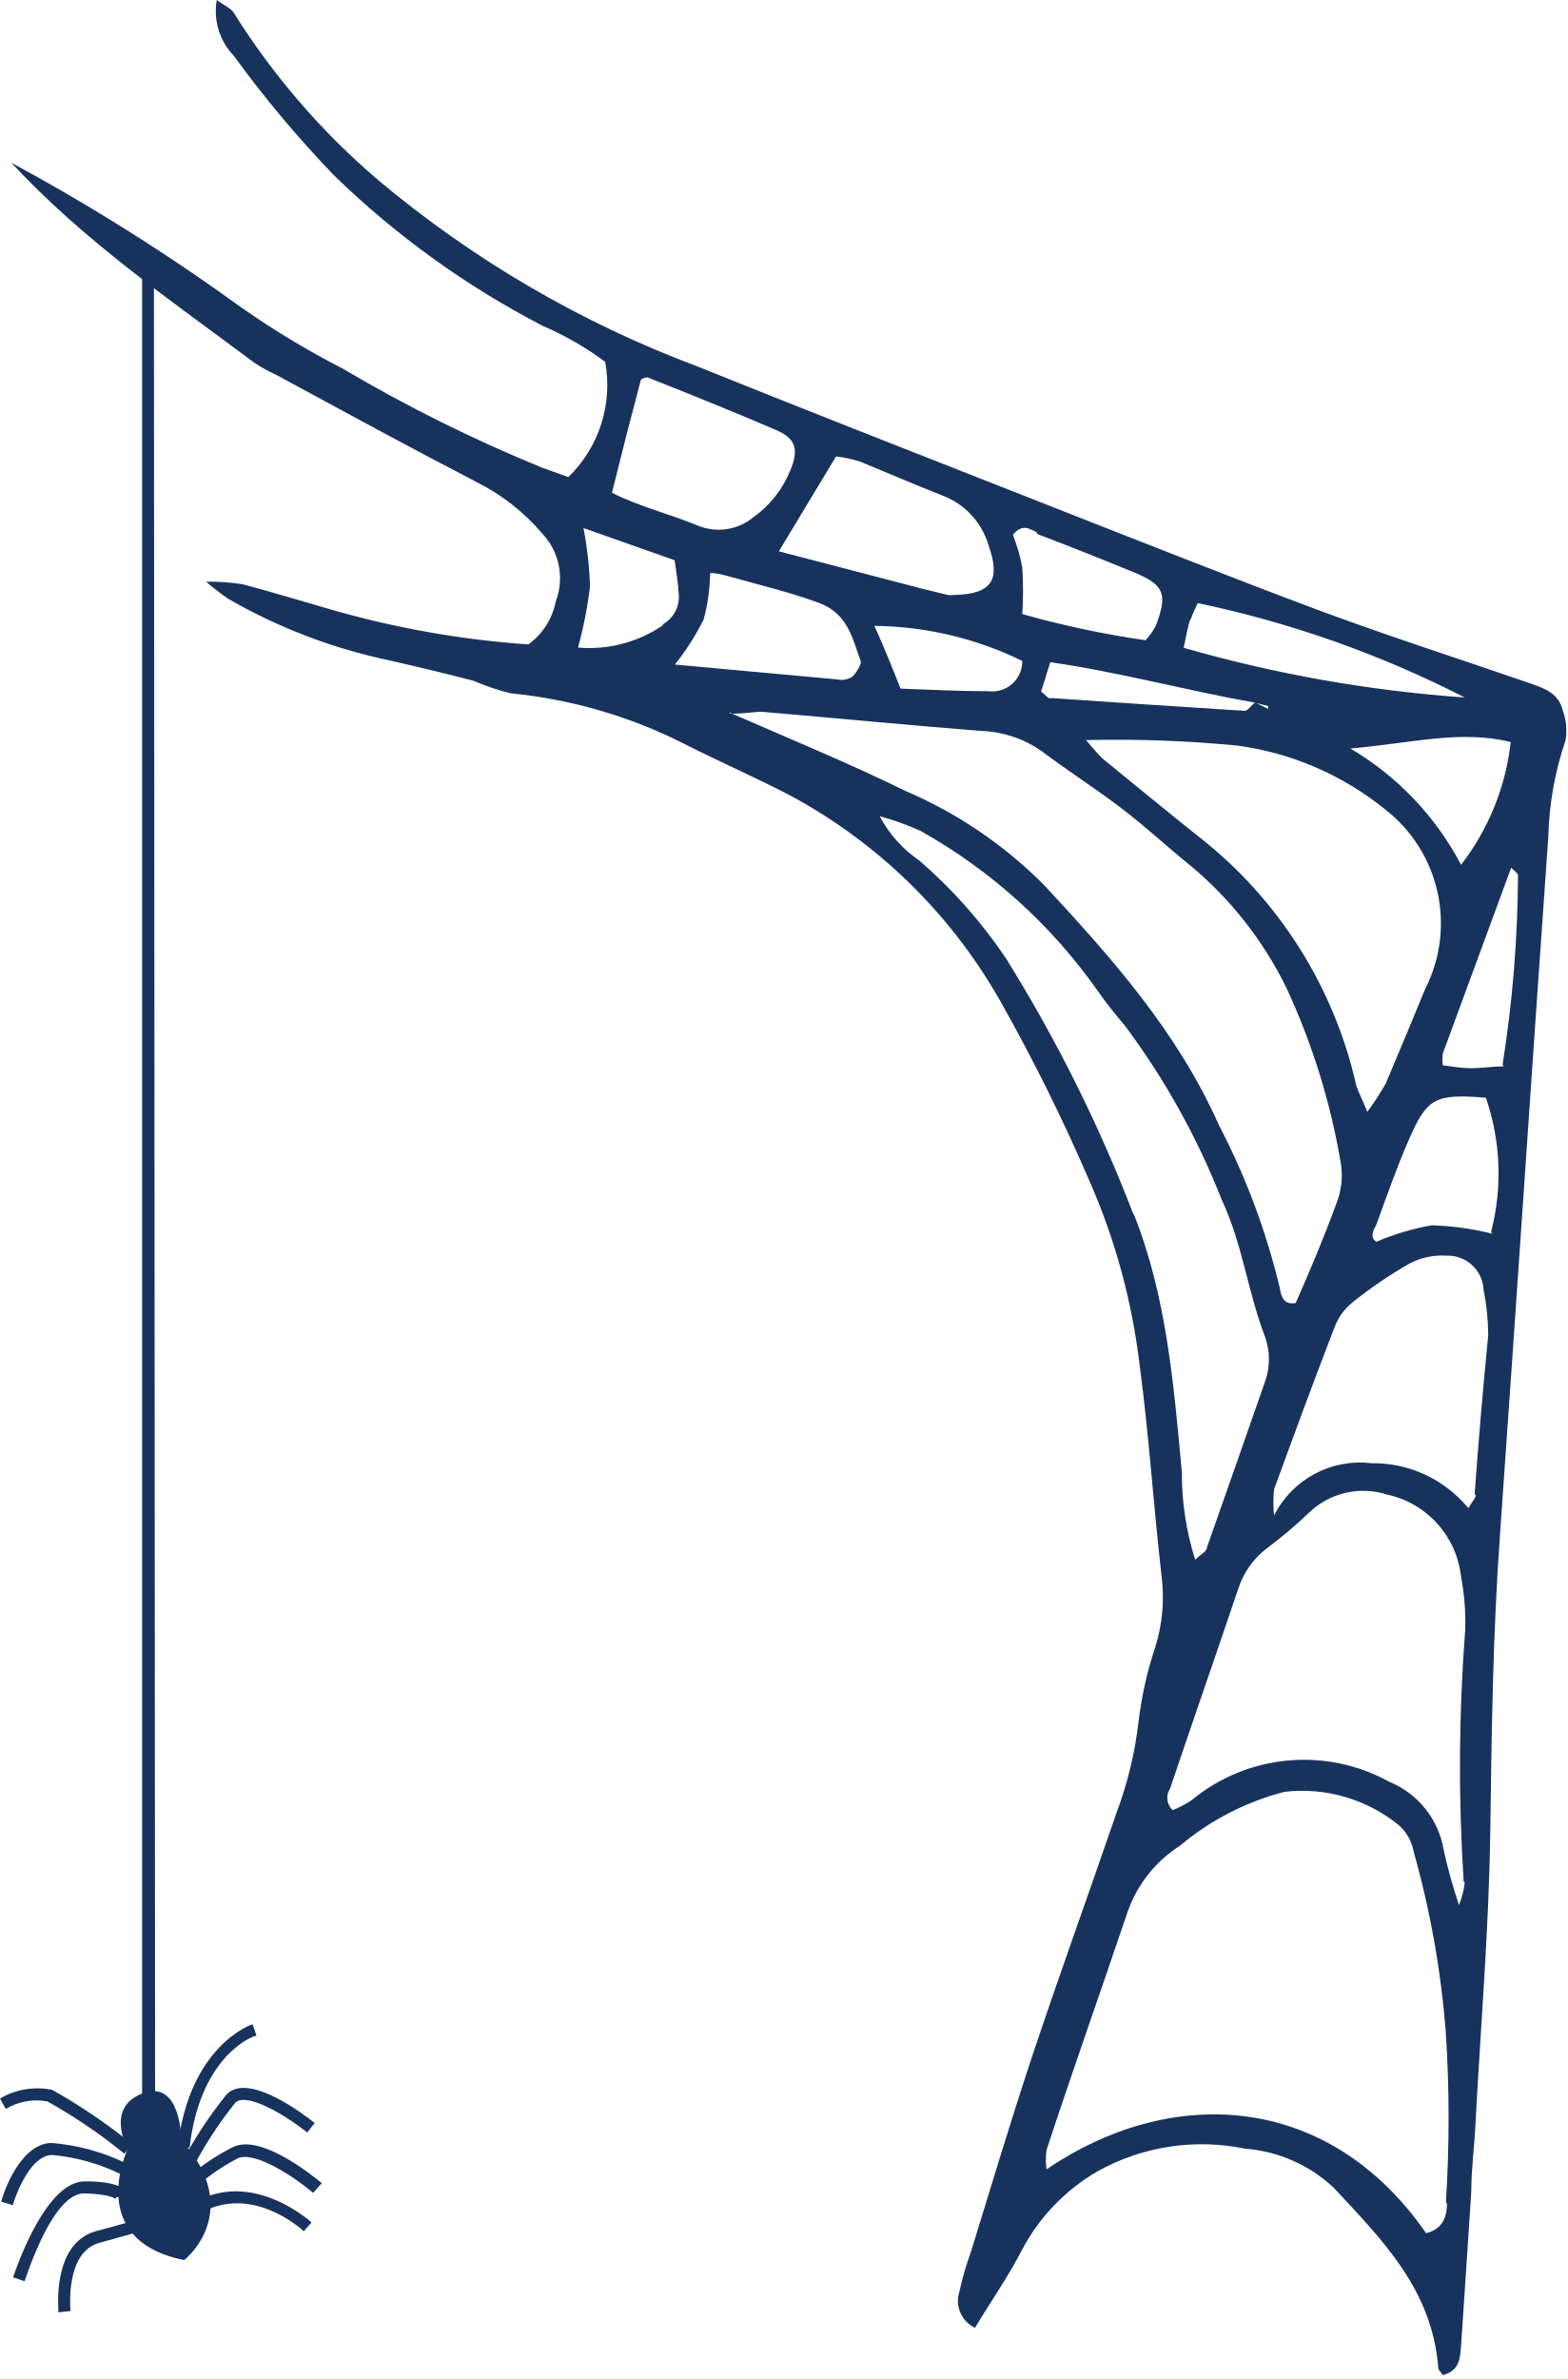
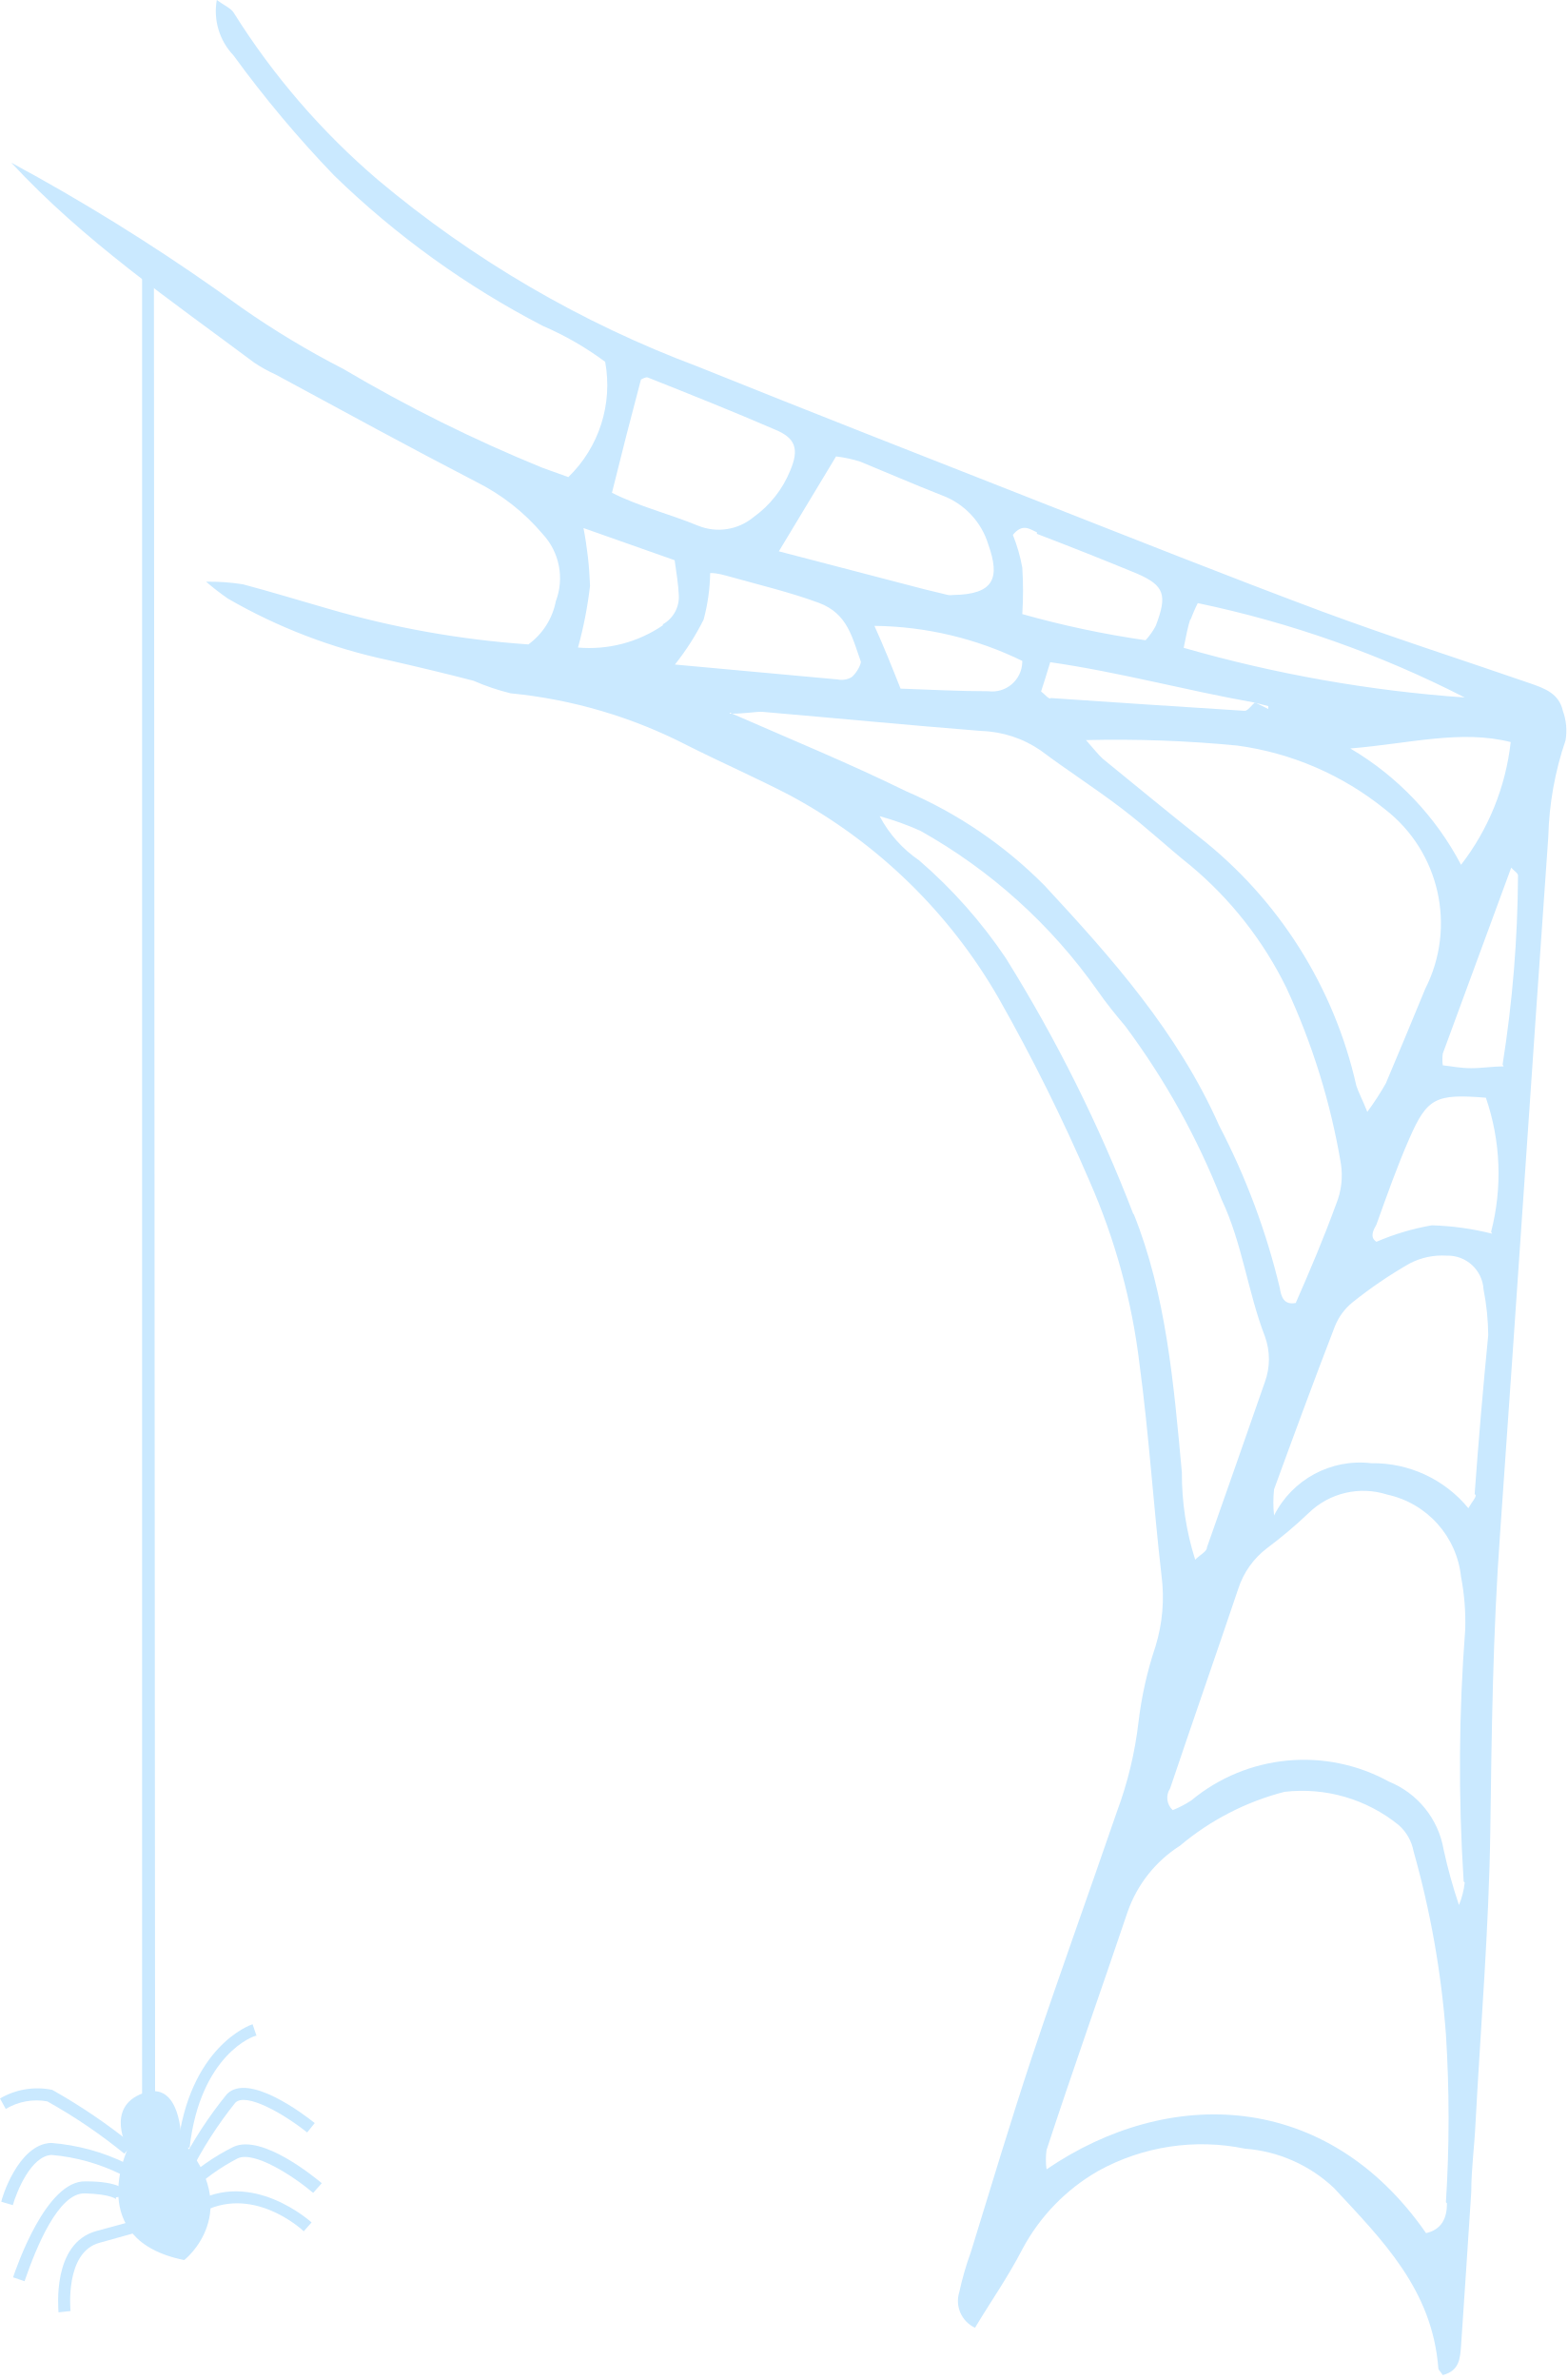
<svg xmlns="http://www.w3.org/2000/svg" fill="none" viewBox="0 0 112 170">
-   <path fill="#17335d" fill-rule="evenodd" d="M111.702 50.813c-.28-1.27-1.326-1.625-2.334-1.98-4.984-1.719-9.986-3.325-14.933-5.156-6.795-2.54-13.552-5.23-20.31-7.884-8.082-3.175-16.146-6.333-24.266-9.602a78.086 78.086 0 0 1-22.83-13.32A51.999 51.999 0 0 1 16.707.915C16.5.58 16.053.411 15.493 0a4.58 4.58 0 0 0 1.195 3.96 81.638 81.638 0 0 0 7.187 8.575 62.852 62.852 0 0 0 14.933 10.76 22.042 22.042 0 0 1 4.443 2.56 9.16 9.16 0 0 1-2.632 8.238l-1.867-.672a108.346 108.346 0 0 1-14.224-7.062 62.356 62.356 0 0 1-7.261-4.371 147.047 147.047 0 0 0-14.598-9.34c-.634-.356-1.288-.692-1.866-1.028 5.19 5.604 11.386 9.826 17.36 14.291.491.33 1.01.617 1.549.86 4.76 2.577 9.52 5.174 14.317 7.659a14.936 14.936 0 0 1 4.76 3.736 4.634 4.634 0 0 1 .934 4.801 4.988 4.988 0 0 1-1.96 3.082 67.745 67.745 0 0 1-14.336-2.559c-2.016-.579-4.032-1.196-6.067-1.737a15.4 15.4 0 0 0-2.632-.187c.5.433 1.024.838 1.568 1.214a39.175 39.175 0 0 0 11.443 4.39c2.053.467 4.088.953 6.104 1.476.856.374 1.743.674 2.65.897a34.98 34.98 0 0 1 12.657 3.736c2.407 1.214 4.89 2.298 7.298 3.55a37.87 37.87 0 0 1 14.933 14.515 133.419 133.419 0 0 1 6.496 13.077 46.096 46.096 0 0 1 3.566 13.077c.672 5.006.99 10.05 1.568 15.076a11.982 11.982 0 0 1-.43 5.081 26.884 26.884 0 0 0-1.213 5.399 27.376 27.376 0 0 1-1.55 6.426c-1.997 5.81-4.087 11.583-6.028 17.393-1.55 4.67-2.95 9.34-4.406 14.067a21.476 21.476 0 0 0-.821 2.839 2.114 2.114 0 0 0 1.12 2.559c1.12-1.868 2.37-3.642 3.378-5.604a14.077 14.077 0 0 1 5.432-5.604 15.299 15.299 0 0 1 10.491-1.588 10.389 10.389 0 0 1 6.347 2.802c3.472 3.736 7.037 7.267 7.466 12.89 0 .112.131.206.318.486 1.232-.318 1.232-1.252 1.306-2.093.262-3.736.486-7.341.729-11.003 0-1.606.223-3.213.298-4.801.373-7.024.971-14.048 1.064-21.091.093-7.043.187-14.048.691-21.054 1.176-16.626 2.277-33.253 3.453-49.88a23.086 23.086 0 0 1 1.232-6.892 4.115 4.115 0 0 0-.186-2.093Zm-3.734 2.223a17.532 17.532 0 0 1-3.547 8.762 20.929 20.929 0 0 0-7.914-8.313c4.275-.355 7.914-1.364 11.498-.449h-.037Zm-19.525.243a21.33 21.33 0 0 1 10.528 4.54 10.313 10.313 0 0 1 2.893 12.834c-.933 2.26-1.867 4.52-2.819 6.762a19.85 19.85 0 0 1-1.325 2.037c-.355-.897-.635-1.401-.784-1.868a31.273 31.273 0 0 0-11.2-17.748c-2.352-1.868-4.61-3.736-6.907-5.604-.336-.299-.615-.673-1.213-1.345a89.65 89.65 0 0 1 10.827.392Zm-13.365-3.363c-.187 0-.355-.261-.673-.504.206-.598.392-1.252.654-2.092 4.947.71 9.706 2.017 14.56 2.877l1.026.261v.206l-.952-.467c-.261.205-.522.616-.746.597a2731.18 2731.18 0 0 1-13.87-.915v.038Zm10.005-5.604c.148-.415.322-.821.522-1.214a75.863 75.863 0 0 1 19.078 6.744 97.587 97.587 0 0 1-20.086-3.55c.187-.934.3-1.513.486-2.092v.112Zm-10.976-6.165a299.3 299.3 0 0 1 7.15 2.84c1.978.86 2.183 1.532 1.343 3.736a4.846 4.846 0 0 1-.728 1.028 68.403 68.403 0 0 1-8.81-1.869 25.73 25.73 0 0 0 0-3.325c-.145-.799-.37-1.581-.672-2.335.709-.878 1.25-.374 1.717-.187v.112ZM73.06 47.34a2.15 2.15 0 0 1-2.426 2.054c-2.09 0-4.163-.112-6.272-.186-.635-1.607-1.214-3.046-1.867-4.484a24.66 24.66 0 0 1 10.565 2.503v.113ZM61.488 32.99c1.867.766 3.883 1.644 5.843 2.41a5.43 5.43 0 0 1 3.304 3.512c.84 2.373.448 3.568-2.539 3.606a1.024 1.024 0 0 1-.336 0l-1.699-.411-10.397-2.71 4.088-6.78c.59.068 1.17.193 1.736.373Zm-15.68-5.866s.336-.205.485-.15c3.062 1.215 6.104 2.43 9.128 3.737 1.438.598 1.699 1.382 1.064 2.896a7.62 7.62 0 0 1-2.65 3.362 3.9 3.9 0 0 1-3.939.598c-2.035-.84-4.2-1.364-6.16-2.354a446.894 446.894 0 0 1 2.072-8.089Zm1.568 17.56a9.327 9.327 0 0 1-6.067 1.589c.4-1.446.687-2.92.86-4.41a26.668 26.668 0 0 0-.467-4.128l6.514 2.298c.112.84.261 1.663.299 2.503a2.242 2.242 0 0 1-1.139 2.074v.075Zm.859 2.803a18.15 18.15 0 0 0 2.053-3.213 13.6 13.6 0 0 0 .467-3.326c.56 0 .99.15 1.418.262 2.128.598 4.275 1.102 6.347 1.868s2.39 2.503 3.005 4.203c0 .262-.336.841-.653 1.103-.303.179-.663.239-1.008.168l-11.63-1.065ZM52.155 51c1.25 0 1.867-.168 2.37-.13 5.209.448 10.416.952 15.606 1.363a7.927 7.927 0 0 1 4.256 1.401c1.866 1.401 3.882 2.69 5.768 4.129 1.885 1.438 3.266 2.765 4.928 4.09a26.638 26.638 0 0 1 6.85 8.725 49.012 49.012 0 0 1 3.902 12.591 5.422 5.422 0 0 1-.336 2.859c-.878 2.41-1.867 4.744-2.894 7.08-.858.168-1.045-.467-1.138-1.065a50.458 50.458 0 0 0-4.331-11.601c-2.987-6.725-7.69-11.994-12.488-17.168a31.34 31.34 0 0 0-9.912-6.744c-3.92-1.925-7.915-3.569-12.581-5.605V51Zm28.858 35.793a107.52 107.52 0 0 0-9.128-18.326 35.067 35.067 0 0 0-6.197-6.987 8.76 8.76 0 0 1-2.819-3.157c.997.273 1.97.623 2.912 1.046a38.481 38.481 0 0 1 12.656 11.415c.617.896 1.307 1.737 1.998 2.559a53.313 53.313 0 0 1 6.87 12.367c1.492 3.157 1.866 6.594 3.098 9.789.382 1.05.382 2.2 0 3.25-1.382 3.942-2.744 7.884-4.144 11.826 0 .299-.448.485-.84.878a20.362 20.362 0 0 1-.952-6.24c-.579-6.314-1.12-12.703-3.454-18.494v.074Zm22.401 70.653c0 1.065-.374 1.868-1.494 2.13-7.093-10.219-18.387-10.518-27.123-4.558a4.951 4.951 0 0 1 0-1.383c1.867-5.698 3.883-11.358 5.806-17.056a9.192 9.192 0 0 1 3.733-4.689 18.93 18.93 0 0 1 7.467-3.848 10.937 10.937 0 0 1 8.157 2.372 3.287 3.287 0 0 1 1.064 1.868 66.337 66.337 0 0 1 2.315 13.077c.254 4 .254 8.012 0 12.012l.075.075Zm1.269-22.922a5.956 5.956 0 0 1-.411 1.607 36.794 36.794 0 0 1-1.101-3.979 6.396 6.396 0 0 0-3.902-4.839 12.61 12.61 0 0 0-14.13 1.345 7.447 7.447 0 0 1-1.325.691 1.195 1.195 0 0 1-.187-1.55c1.605-4.764 3.266-9.509 4.872-14.273a5.923 5.923 0 0 1 2.053-2.895 32.385 32.385 0 0 0 2.987-2.522 5.591 5.591 0 0 1 5.6-1.308 6.739 6.739 0 0 1 5.282 5.885c.236 1.231.336 2.483.299 3.736-.463 5.999-.5 12.023-.112 18.027l.075.075Zm.784-27.686c0 .225-.224.411-.523.935A8.81 8.81 0 0 0 98 104.559a6.868 6.868 0 0 0-6.944 3.737 8.833 8.833 0 0 1 0-1.869c1.419-3.885 2.856-7.79 4.35-11.657a4.205 4.205 0 0 1 1.25-1.7 31.56 31.56 0 0 1 4.088-2.783 5.038 5.038 0 0 1 2.651-.56 2.556 2.556 0 0 1 2.632 2.41c.213 1.076.326 2.17.336 3.269a447.053 447.053 0 0 0-.971 11.358l.075.074Zm1.176-18.68a19.991 19.991 0 0 0-4.312-.599c-1.361.236-2.69.63-3.957 1.177-.504-.317-.224-.84 0-1.233.746-2.073 1.474-4.147 2.352-6.146 1.269-2.895 1.866-3.213 5.469-2.914a16.624 16.624 0 0 1 .373 9.583l.075.131Zm.821-11.957c-.747 0-1.53.13-2.314.13s-1.363-.13-2.035-.205a3.114 3.114 0 0 1 0-.84l4.89-13.283c.224.243.486.393.486.56a89.065 89.065 0 0 1-1.101 13.507l.074.131Z" clip-rule="evenodd" />
-   <path fill="#17335d" d="M12.955 152.906s0-4.334-2.744-3.325c-2.744 1.009-1.083 3.979-1.083 3.979s-3.117 6.501 4.032 7.94c.037 0 4.368-3.456-.205-8.594Z" />
-   <path fill="#17335d" d="M8.885 153.897a38.005 38.005 0 0 0-5.506-3.736 4.294 4.294 0 0 0-2.968.541L0 149.955a5.277 5.277 0 0 1 3.733-.616 41.337 41.337 0 0 1 5.75 3.904l-.598.654ZM.915 157.577l-.822-.243c0-.168 1.195-4.128 3.566-4.203 1.875.147 3.705.648 5.394 1.476l-.373.784a13.884 13.884 0 0 0-4.984-1.401c-1.475.056-2.501 2.616-2.781 3.587Z" />
-   <path fill="#17335d" d="m1.754 163.013-.82-.28c.242-.71 2.37-6.949 5.188-6.856 2.39 0 2.968.598 3.006 1.027l-.84.113a.259.259 0 0 0 0 .13s-.336-.355-2.222-.411c-1.885-.056-3.472 3.83-4.312 6.277Z" />
-   <path fill="#17335d" d="M4.182 165.236c0-.205-.504-4.932 2.706-5.81l2.875-.784.224.822-2.875.803c-2.501.672-2.072 4.838-2.072 4.876l-.858.093ZM13.552 153.467h-.859c.822-7.211 5.171-8.762 5.358-8.818l.28.822c-.168-.037-4.032 1.364-4.779 7.996Z" />
-   <path fill="#17335d" d="m13.59 155.279-.766-.411a28.923 28.923 0 0 1 3.397-5.231c1.55-1.55 5.507 1.457 6.272 2.074l-.541.672c-1.68-1.345-4.368-2.877-5.134-2.129a28.573 28.573 0 0 0-3.229 5.025Z" />
-   <path fill="#17335d" d="M22.381 156.699c-1.456-1.233-4.218-3.008-5.394-2.466-1.25.649-2.4 1.473-3.416 2.447l-.616-.654a14.965 14.965 0 0 1 3.733-2.615c2.053-.953 5.88 2.242 6.31 2.597l-.617.691Z" />
-   <path fill="#17335d" d="M21.709 159.445c-.15-.149-3.733-3.437-7.467-1.252l-.429-.747c4.181-2.522 8.4 1.326 8.456 1.364l-.56.635ZM10.566 18.027a2.968 2.968 0 0 1-.411.337v136.168h.933L11 18.5l-.434-.473Z" />
+   <path fill="#CAE9FF" fill-rule="evenodd" d="M111.702 50.813c-.28-1.27-1.326-1.625-2.334-1.98-4.984-1.719-9.986-3.325-14.933-5.156-6.795-2.54-13.552-5.23-20.31-7.884-8.082-3.175-16.146-6.333-24.266-9.602a78.086 78.086 0 0 1-22.83-13.32A51.999 51.999 0 0 1 16.707.915C16.5.58 16.053.411 15.493 0a4.58 4.58 0 0 0 1.195 3.96 81.638 81.638 0 0 0 7.187 8.575 62.852 62.852 0 0 0 14.933 10.76 22.042 22.042 0 0 1 4.443 2.56 9.16 9.16 0 0 1-2.632 8.238l-1.867-.672a108.346 108.346 0 0 1-14.224-7.062 62.356 62.356 0 0 1-7.261-4.371 147.047 147.047 0 0 0-14.598-9.34c-.634-.356-1.288-.692-1.866-1.028 5.19 5.604 11.386 9.826 17.36 14.291.491.33 1.01.617 1.549.86 4.76 2.577 9.52 5.174 14.317 7.659a14.936 14.936 0 0 1 4.76 3.736 4.634 4.634 0 0 1 .934 4.801 4.988 4.988 0 0 1-1.96 3.082 67.745 67.745 0 0 1-14.336-2.559c-2.016-.579-4.032-1.196-6.067-1.737a15.4 15.4 0 0 0-2.632-.187c.5.433 1.024.838 1.568 1.214a39.175 39.175 0 0 0 11.443 4.39c2.053.467 4.088.953 6.104 1.476.856.374 1.743.674 2.65.897a34.98 34.98 0 0 1 12.657 3.736c2.407 1.214 4.89 2.298 7.298 3.55a37.87 37.87 0 0 1 14.933 14.515 133.419 133.419 0 0 1 6.496 13.077 46.096 46.096 0 0 1 3.566 13.077c.672 5.006.99 10.05 1.568 15.076a11.982 11.982 0 0 1-.43 5.081 26.884 26.884 0 0 0-1.213 5.399 27.376 27.376 0 0 1-1.55 6.426c-1.997 5.81-4.087 11.583-6.028 17.393-1.55 4.67-2.95 9.34-4.406 14.067a21.476 21.476 0 0 0-.821 2.839 2.114 2.114 0 0 0 1.12 2.559c1.12-1.868 2.37-3.642 3.378-5.604a14.077 14.077 0 0 1 5.432-5.604 15.299 15.299 0 0 1 10.491-1.588 10.389 10.389 0 0 1 6.347 2.802c3.472 3.736 7.037 7.267 7.466 12.89 0 .112.131.206.318.486 1.232-.318 1.232-1.252 1.306-2.093.262-3.736.486-7.341.729-11.003 0-1.606.223-3.213.298-4.801.373-7.024.971-14.048 1.064-21.091.093-7.043.187-14.048.691-21.054 1.176-16.626 2.277-33.253 3.453-49.88a23.086 23.086 0 0 1 1.232-6.892 4.115 4.115 0 0 0-.186-2.093Zm-3.734 2.223a17.532 17.532 0 0 1-3.547 8.762 20.929 20.929 0 0 0-7.914-8.313c4.275-.355 7.914-1.364 11.498-.449h-.037Zm-19.525.243a21.33 21.33 0 0 1 10.528 4.54 10.313 10.313 0 0 1 2.893 12.834c-.933 2.26-1.867 4.52-2.819 6.762a19.85 19.85 0 0 1-1.325 2.037c-.355-.897-.635-1.401-.784-1.868a31.273 31.273 0 0 0-11.2-17.748c-2.352-1.868-4.61-3.736-6.907-5.604-.336-.299-.615-.673-1.213-1.345a89.65 89.65 0 0 1 10.827.392Zm-13.365-3.363c-.187 0-.355-.261-.673-.504.206-.598.392-1.252.654-2.092 4.947.71 9.706 2.017 14.56 2.877l1.026.261v.206l-.952-.467c-.261.205-.522.616-.746.597a2731.18 2731.18 0 0 1-13.87-.915v.038Zm10.005-5.604c.148-.415.322-.821.522-1.214a75.863 75.863 0 0 1 19.078 6.744 97.587 97.587 0 0 1-20.086-3.55c.187-.934.3-1.513.486-2.092v.112Zm-10.976-6.165a299.3 299.3 0 0 1 7.15 2.84c1.978.86 2.183 1.532 1.343 3.736a4.846 4.846 0 0 1-.728 1.028 68.403 68.403 0 0 1-8.81-1.869 25.73 25.73 0 0 0 0-3.325c-.145-.799-.37-1.581-.672-2.335.709-.878 1.25-.374 1.717-.187v.112ZM73.06 47.34a2.15 2.15 0 0 1-2.426 2.054c-2.09 0-4.163-.112-6.272-.186-.635-1.607-1.214-3.046-1.867-4.484a24.66 24.66 0 0 1 10.565 2.503v.113ZM61.488 32.99c1.867.766 3.883 1.644 5.843 2.41a5.43 5.43 0 0 1 3.304 3.512c.84 2.373.448 3.568-2.539 3.606a1.024 1.024 0 0 1-.336 0l-1.699-.411-10.397-2.71 4.088-6.78c.59.068 1.17.193 1.736.373Zm-15.68-5.866s.336-.205.485-.15c3.062 1.215 6.104 2.43 9.128 3.737 1.438.598 1.699 1.382 1.064 2.896a7.62 7.62 0 0 1-2.65 3.362 3.9 3.9 0 0 1-3.939.598c-2.035-.84-4.2-1.364-6.16-2.354a446.894 446.894 0 0 1 2.072-8.089Zm1.568 17.56a9.327 9.327 0 0 1-6.067 1.589c.4-1.446.687-2.92.86-4.41a26.668 26.668 0 0 0-.467-4.128l6.514 2.298c.112.84.261 1.663.299 2.503a2.242 2.242 0 0 1-1.139 2.074v.075Zm.859 2.803a18.15 18.15 0 0 0 2.053-3.213 13.6 13.6 0 0 0 .467-3.326c.56 0 .99.15 1.418.262 2.128.598 4.275 1.102 6.347 1.868s2.39 2.503 3.005 4.203c0 .262-.336.841-.653 1.103-.303.179-.663.239-1.008.168l-11.63-1.065ZM52.155 51c1.25 0 1.867-.168 2.37-.13 5.209.448 10.416.952 15.606 1.363a7.927 7.927 0 0 1 4.256 1.401c1.866 1.401 3.882 2.69 5.768 4.129 1.885 1.438 3.266 2.765 4.928 4.09a26.638 26.638 0 0 1 6.85 8.725 49.012 49.012 0 0 1 3.902 12.591 5.422 5.422 0 0 1-.336 2.859c-.878 2.41-1.867 4.744-2.894 7.08-.858.168-1.045-.467-1.138-1.065a50.458 50.458 0 0 0-4.331-11.601c-2.987-6.725-7.69-11.994-12.488-17.168a31.34 31.34 0 0 0-9.912-6.744c-3.92-1.925-7.915-3.569-12.581-5.605V51Zm28.858 35.793a107.52 107.52 0 0 0-9.128-18.326 35.067 35.067 0 0 0-6.197-6.987 8.76 8.76 0 0 1-2.819-3.157c.997.273 1.97.623 2.912 1.046a38.481 38.481 0 0 1 12.656 11.415c.617.896 1.307 1.737 1.998 2.559a53.313 53.313 0 0 1 6.87 12.367c1.492 3.157 1.866 6.594 3.098 9.789.382 1.05.382 2.2 0 3.25-1.382 3.942-2.744 7.884-4.144 11.826 0 .299-.448.485-.84.878a20.362 20.362 0 0 1-.952-6.24c-.579-6.314-1.12-12.703-3.454-18.494v.074Zm22.401 70.653c0 1.065-.374 1.868-1.494 2.13-7.093-10.219-18.387-10.518-27.123-4.558a4.951 4.951 0 0 1 0-1.383c1.867-5.698 3.883-11.358 5.806-17.056a9.192 9.192 0 0 1 3.733-4.689 18.93 18.93 0 0 1 7.467-3.848 10.937 10.937 0 0 1 8.157 2.372 3.287 3.287 0 0 1 1.064 1.868 66.337 66.337 0 0 1 2.315 13.077c.254 4 .254 8.012 0 12.012l.075.075Zm1.269-22.922a5.956 5.956 0 0 1-.411 1.607 36.794 36.794 0 0 1-1.101-3.979 6.396 6.396 0 0 0-3.902-4.839 12.61 12.61 0 0 0-14.13 1.345 7.447 7.447 0 0 1-1.325.691 1.195 1.195 0 0 1-.187-1.55c1.605-4.764 3.266-9.509 4.872-14.273a5.923 5.923 0 0 1 2.053-2.895 32.385 32.385 0 0 0 2.987-2.522 5.591 5.591 0 0 1 5.6-1.308 6.739 6.739 0 0 1 5.282 5.885c.236 1.231.336 2.483.299 3.736-.463 5.999-.5 12.023-.112 18.027l.075.075Zm.784-27.686c0 .225-.224.411-.523.935A8.81 8.81 0 0 0 98 104.559a6.868 6.868 0 0 0-6.944 3.737 8.833 8.833 0 0 1 0-1.869c1.419-3.885 2.856-7.79 4.35-11.657a4.205 4.205 0 0 1 1.25-1.7 31.56 31.56 0 0 1 4.088-2.783 5.038 5.038 0 0 1 2.651-.56 2.556 2.556 0 0 1 2.632 2.41c.213 1.076.326 2.17.336 3.269a447.053 447.053 0 0 0-.971 11.358l.075.074Zm1.176-18.68a19.991 19.991 0 0 0-4.312-.599c-1.361.236-2.69.63-3.957 1.177-.504-.317-.224-.84 0-1.233.746-2.073 1.474-4.147 2.352-6.146 1.269-2.895 1.866-3.213 5.469-2.914a16.624 16.624 0 0 1 .373 9.583l.075.131Zm.821-11.957c-.747 0-1.53.13-2.314.13s-1.363-.13-2.035-.205a3.114 3.114 0 0 1 0-.84l4.89-13.283c.224.243.486.393.486.56a89.065 89.065 0 0 1-1.101 13.507l.074.131Z" clip-rule="evenodd" />
+   <path fill="#CAE9FF" d="M12.955 152.906s0-4.334-2.744-3.325c-2.744 1.009-1.083 3.979-1.083 3.979s-3.117 6.501 4.032 7.94c.037 0 4.368-3.456-.205-8.594Z" />
+   <path fill="#CAE9FF" d="M8.885 153.897a38.005 38.005 0 0 0-5.506-3.736 4.294 4.294 0 0 0-2.968.541L0 149.955a5.277 5.277 0 0 1 3.733-.616 41.337 41.337 0 0 1 5.75 3.904l-.598.654ZM.915 157.577l-.822-.243c0-.168 1.195-4.128 3.566-4.203 1.875.147 3.705.648 5.394 1.476l-.373.784a13.884 13.884 0 0 0-4.984-1.401c-1.475.056-2.501 2.616-2.781 3.587Z" />
+   <path fill="#CAE9FF" d="m1.754 163.013-.82-.28c.242-.71 2.37-6.949 5.188-6.856 2.39 0 2.968.598 3.006 1.027l-.84.113a.259.259 0 0 0 0 .13s-.336-.355-2.222-.411c-1.885-.056-3.472 3.83-4.312 6.277Z" />
+   <path fill="#CAE9FF" d="M4.182 165.236c0-.205-.504-4.932 2.706-5.81l2.875-.784.224.822-2.875.803c-2.501.672-2.072 4.838-2.072 4.876l-.858.093ZM13.552 153.467h-.859c.822-7.211 5.171-8.762 5.358-8.818l.28.822c-.168-.037-4.032 1.364-4.779 7.996Z" />
+   <path fill="#CAE9FF" d="m13.59 155.279-.766-.411a28.923 28.923 0 0 1 3.397-5.231c1.55-1.55 5.507 1.457 6.272 2.074l-.541.672c-1.68-1.345-4.368-2.877-5.134-2.129a28.573 28.573 0 0 0-3.229 5.025Z" />
+   <path fill="#CAE9FF" d="M22.381 156.699c-1.456-1.233-4.218-3.008-5.394-2.466-1.25.649-2.4 1.473-3.416 2.447l-.616-.654a14.965 14.965 0 0 1 3.733-2.615c2.053-.953 5.88 2.242 6.31 2.597l-.617.691Z" />
+   <path fill="#CAE9FF" d="M21.709 159.445c-.15-.149-3.733-3.437-7.467-1.252l-.429-.747c4.181-2.522 8.4 1.326 8.456 1.364l-.56.635ZM10.566 18.027a2.968 2.968 0 0 1-.411.337v136.168h.933L11 18.5l-.434-.473Z" />
</svg>
